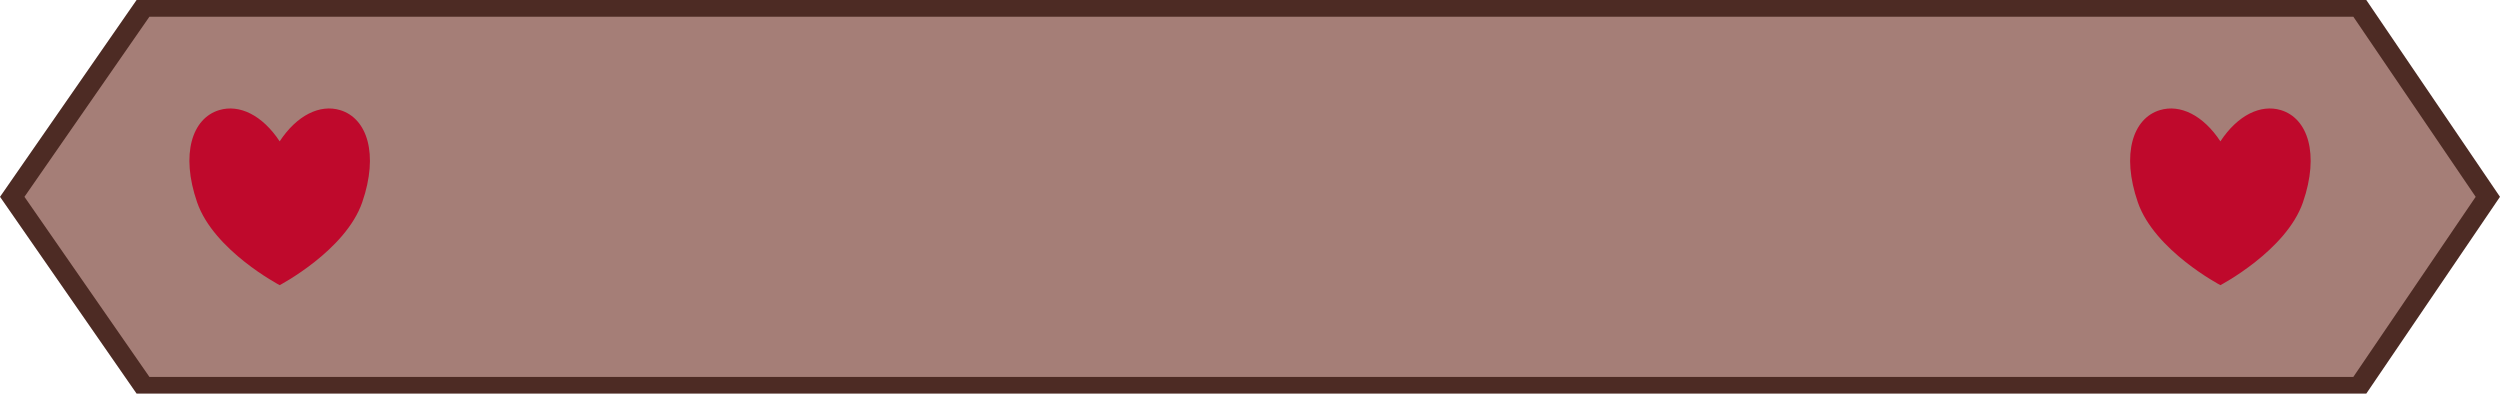
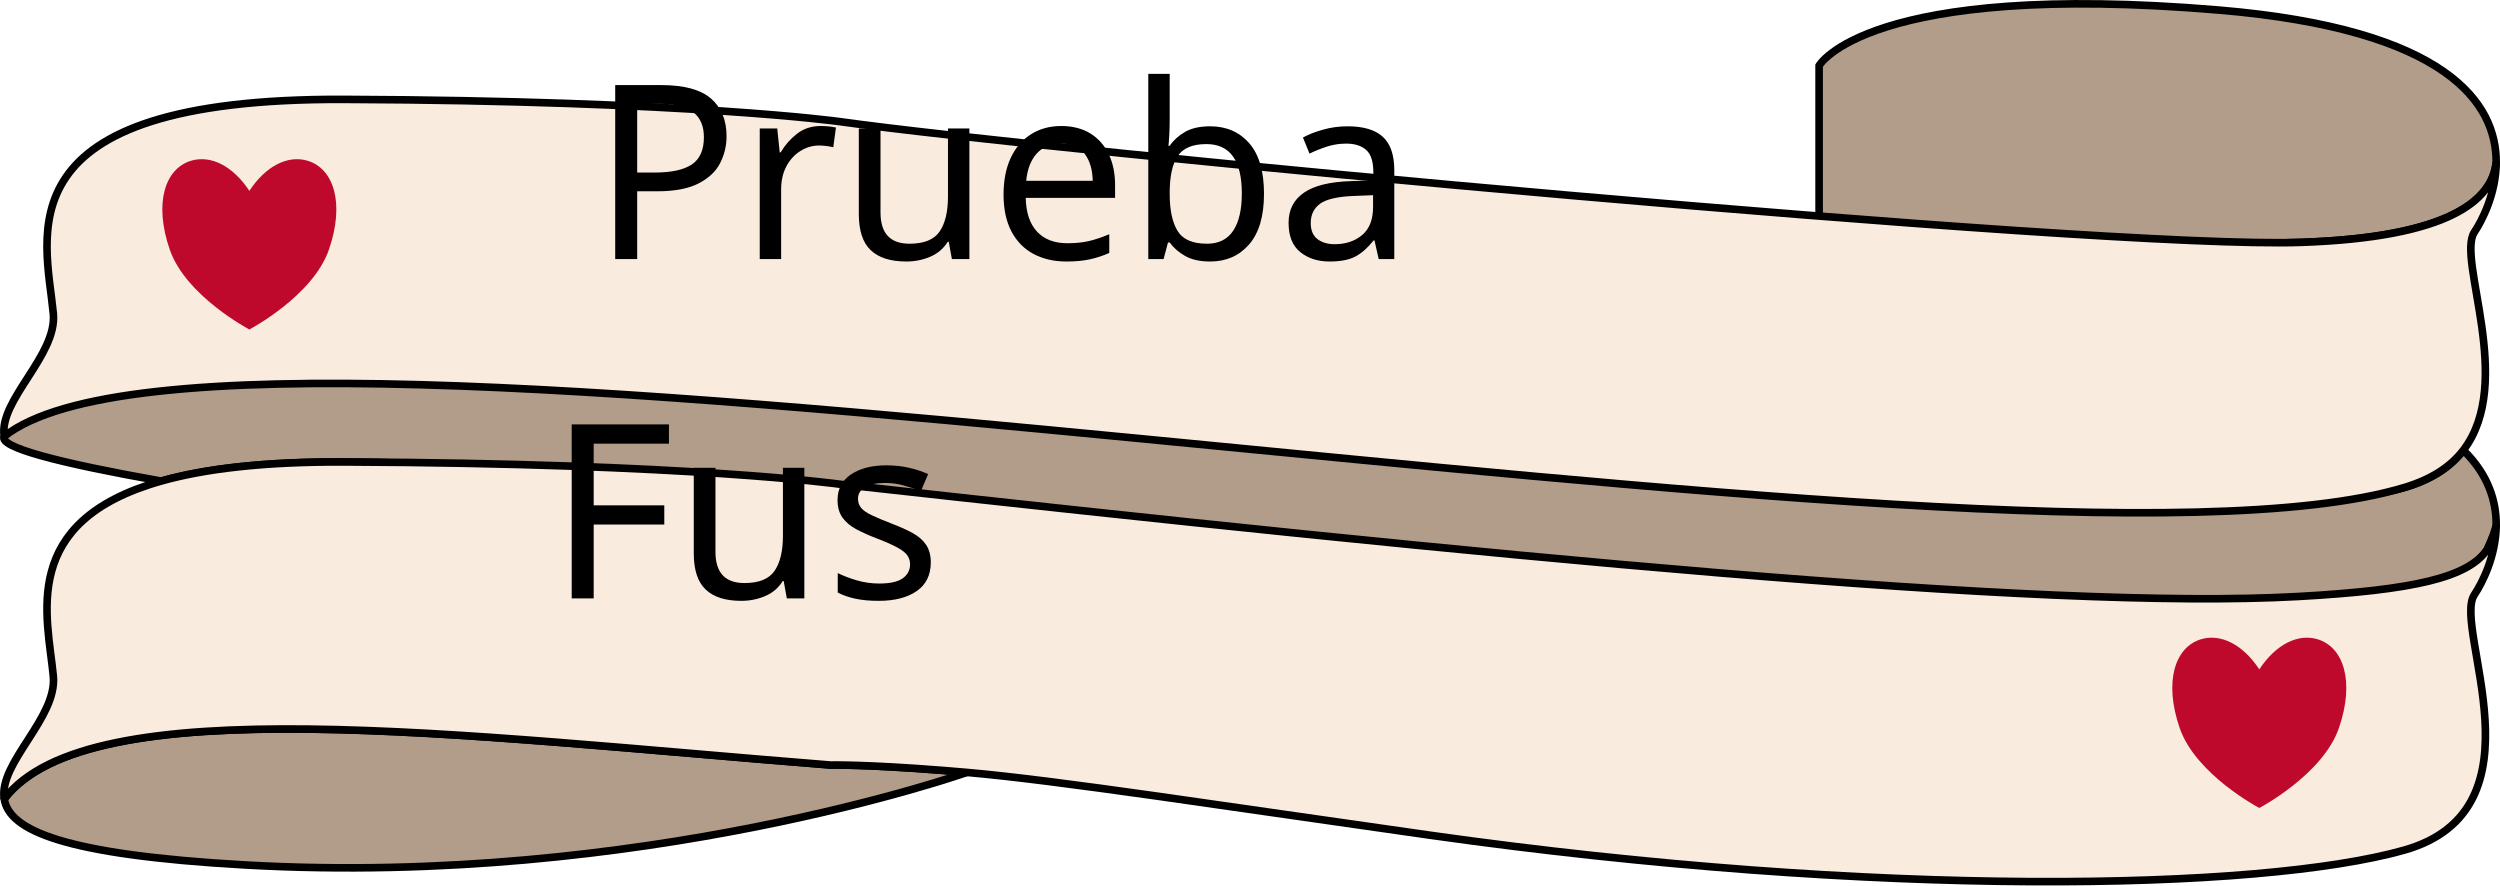
- <svg xmlns="http://www.w3.org/2000/svg" width="111.674mm" height="17.583mm" viewBox="0 0 395.694 62.303" id="svg23843" version="1.1">
-   <defs id="defs23845" />
-   <g id="layer1" transform="translate(-227.1482,-288.3536)">
-     <g id="g14944" transform="matrix(1.6075,0,0,-1.25,600.658,289.6763)" style="fill:#7f463c;fill-opacity:0.698;stroke:#4d2b24;stroke-width:2.116;stroke-miterlimit:4;stroke-dasharray:none;stroke-opacity:1">
-       <path d="m 0,0 -108.3,0 -1.948,0 -108.028,0 -12.876,-23.863 12.876,-23.863 108.028,0 1.948,0 108.3,0 12.604,23.863 L 0,0 Z" style="fill:#7f463c;fill-opacity:0.698;fill-rule:nonzero;stroke:#4d2b24;stroke-width:2.116;stroke-miterlimit:4;stroke-dasharray:none;stroke-opacity:1" id="path14946" />
+ <svg xmlns="http://www.w3.org/2000/svg" width="115.853mm" height="41.034mm" viewBox="0 0 410.503 145.395" id="svg23843" version="1.1">
+   <defs id="defs23845">
+     <clipPath id="clipPath15000" clipPathUnits="userSpaceOnUse">
+       <path id="path15002" d="M 0,800 800,800 800,0 0,0 0,800 Z" />
+     </clipPath>
+   </defs>
+   <g id="layer1" transform="translate(-193.3252,-399.3878)">
+     <g id="g14996" transform="matrix(1.25,0,0,-1.25,101.466,638.3609)" style="stroke:#000000;stroke-opacity:1">
+       <g id="g14998" clip-path="url(#clipPath15000)" style="stroke:#000000;stroke-opacity:1">
+         <g id="g15004" transform="translate(375.7853,159.3422)" style="stroke:#000000;stroke-opacity:1">
+           <path d="m 0,0 c 19.354,0.658 25.085,5.5 25.604,10.494 0.042,7.708 -6.295,17.483 -36.424,20.02 -46.196,3.89 -52.518,-7.294 -52.518,-7.294 l 0,-21.883 c 0,0 36.532,-2.249 63.338,-1.337" style="fill:#b29c8a;fill-opacity:1;fill-rule:nonzero;stroke:#000000;stroke-opacity:1" id="path15006" />
+         </g>
+         <g id="g15008" transform="translate(389.2797,127.1261)" style="stroke:#000000;stroke-opacity:1">
+           <path d="m 0,0 c -18.965,-5.349 -78.57,1.107 -133.033,10.346 -54.463,9.24 -98.786,10.199 -98.786,10.199 -48.992,3.891 -72.24,0.823 -83.418,-13.812 -0.801,-1.415 7.07,-3.47 20.615,-5.876 5.687,1.607 13.449,2.555 24.007,2.512 45.407,-0.182 94.255,-14.192 94.255,-14.192 27.171,-3.83 136.059,-5.502 162.866,-4.59 15.16,0.516 21.96,3.599 24.446,7.311 0.69,1.503 1.1,2.625 1.158,3.183 0.017,3.145 -1.03,6.633 -4.317,9.833 C 6.148,2.769 3.671,1.036 0,0" style="fill:#b29c8a;fill-opacity:1;fill-rule:nonzero;stroke:#000000;stroke-opacity:1" id="path15010" />
+         </g>
+         <g id="g15012" transform="translate(74.0425,133.8592)" style="stroke:#000000;stroke-opacity:1">
+           <path d="m 0,0 c 30.146,23.786 263.114,-22.364 315.237,-6.733 3.654,1.096 6.148,2.768 7.793,4.914 6.85,8.937 -0.907,25.11 1.446,28.639 1.015,1.522 2.848,5.047 2.871,9.157 -0.519,-4.994 -6.251,-9.836 -25.604,-10.494 -26.806,-0.912 -164.849,12.035 -192.02,15.865 0,0 -19.694,2.735 -65.1,2.917 C -0.784,44.448 5.477,26.334 6.45,16.122 6.972,10.641 -0.757,4.742 0,0" style="fill:#f9ecde;fill-opacity:1;fill-rule:nonzero;stroke:#000000;stroke-opacity:1" id="path15014" />
+         </g>
+         <g id="g15016" transform="translate(197.3552,89.9764)" style="stroke:#000000;stroke-opacity:1">
+           <path d="m 0,0 c -10.242,0.808 -14.744,0.705 -14.744,0.705 -48.993,3.89 -97.391,10.184 -108.569,-4.451 0.654,-4.094 7.63,-7.327 31.737,-8.679 C -39.572,-15.341 3.098,-0.278 3.142,-0.262 3.1,-0.258 3.055,-0.254 3.014,-0.251 2.016,-0.171 1.01,-0.087 0,0" style="fill:#b29c8a;fill-opacity:1;fill-rule:nonzero;stroke:#000000;stroke-opacity:1" id="path15018" />
+         </g>
+         <g id="g15020" transform="translate(74.0425,86.2301)" style="stroke:#000000;stroke-opacity:1">
+           <path d="m 0,0 c 11.178,14.635 59.576,8.342 108.568,4.451 0,0 4.503,0.103 14.745,-0.705 1.01,-0.087 2.016,-0.171 3.013,-0.25 0.042,-0.004 0.087,-0.008 0.129,-0.012 12.058,-1.054 34.036,-4.463 60.929,-8.262 58.499,-8.264 108.888,-7.304 127.853,-1.955 18.965,5.349 6.322,29.177 9.239,33.553 1.015,1.522 2.848,5.047 2.871,9.157 -0.058,-0.558 -0.468,-1.68 -1.158,-3.183 -2.485,-3.713 -9.665,-5.353 -24.811,-6.2 -33.46,-1.871 -106.147,5.268 -191.655,14.754 0,0 -19.694,2.735 -65.1,2.917 C 34.064,44.308 26.302,43.36 20.615,41.753 1.845,36.45 5.703,23.959 6.45,16.122 6.972,10.641 -0.757,4.742 0,0" style="fill:#f9ecde;fill-opacity:1;fill-rule:nonzero;stroke:#000000;stroke-opacity:1" id="path15022" />
+         </g>
+       </g>
    </g>
-     <g id="g14948" transform="matrix(1.25,0,0,-1.25,280.9753,305.7791)" style="fill:#bf092c;fill-opacity:1">
+     <g id="g14948" transform="matrix(1.25,0,0,-1.25,243.8325,425.7791)" style="fill:#bf092c;fill-opacity:1">
      <path d="M 0,0 C -2.557,0.767 -5.465,-0.64 -7.652,-3.958 -9.84,-0.64 -12.747,0.767 -15.305,0 c -3.419,-1.026 -4.916,-5.55 -2.803,-11.671 2.113,-6.121 10.456,-10.495 10.456,-10.495 0,0 8.342,4.374 10.455,10.495 C 4.917,-5.55 3.419,-1.026 0,0" style="fill:#bf092c;fill-opacity:1;fill-rule:nonzero;stroke:none" id="path14950" />
    </g>
-     <g id="g14952" transform="matrix(1.25,0,0,-1.25,588.1554,305.7791)">
+     <g id="g14952" transform="matrix(1.25,0,0,-1.25,573.8697,504.3505)">
      <path d="M 0,0 C -2.557,0.767 -5.465,-0.64 -7.652,-3.958 -9.84,-0.64 -12.747,0.767 -15.305,0 c -3.419,-1.026 -4.916,-5.55 -2.803,-11.671 2.113,-6.121 10.456,-10.495 10.456,-10.495 0,0 8.342,4.374 10.456,10.495 C 4.917,-5.55 3.419,-1.026 0,0" style="fill:#bf092c;fill-opacity:1;fill-rule:nonzero;stroke:none" id="path14954" />
    </g>
+     <text xml:space="preserve" style="font-style:normal;font-weight:normal;font-size:40px;line-height:125%;font-family:Sans;letter-spacing:0px;word-spacing:0px;fill:#000000;fill-opacity:1;stroke:none;stroke-width:1px;stroke-linecap:butt;stroke-linejoin:miter;stroke-opacity:1" x="290.468" y="441.925" id="text10529">
+       <tspan id="tspan10531" x="290.468" y="441.925">Prueba</tspan>
+     </text>
+     <text xml:space="preserve" style="font-style:normal;font-weight:normal;font-size:40px;line-height:125%;font-family:Sans;letter-spacing:0px;word-spacing:0px;fill:#000000;fill-opacity:1;stroke:none;stroke-width:1px;stroke-linecap:butt;stroke-linejoin:miter;stroke-opacity:1" x="283.325" y="497.64" id="text10533">
+       <tspan id="tspan10535" x="283.325" y="497.64">Fus</tspan>
+     </text>
  </g>
</svg>
